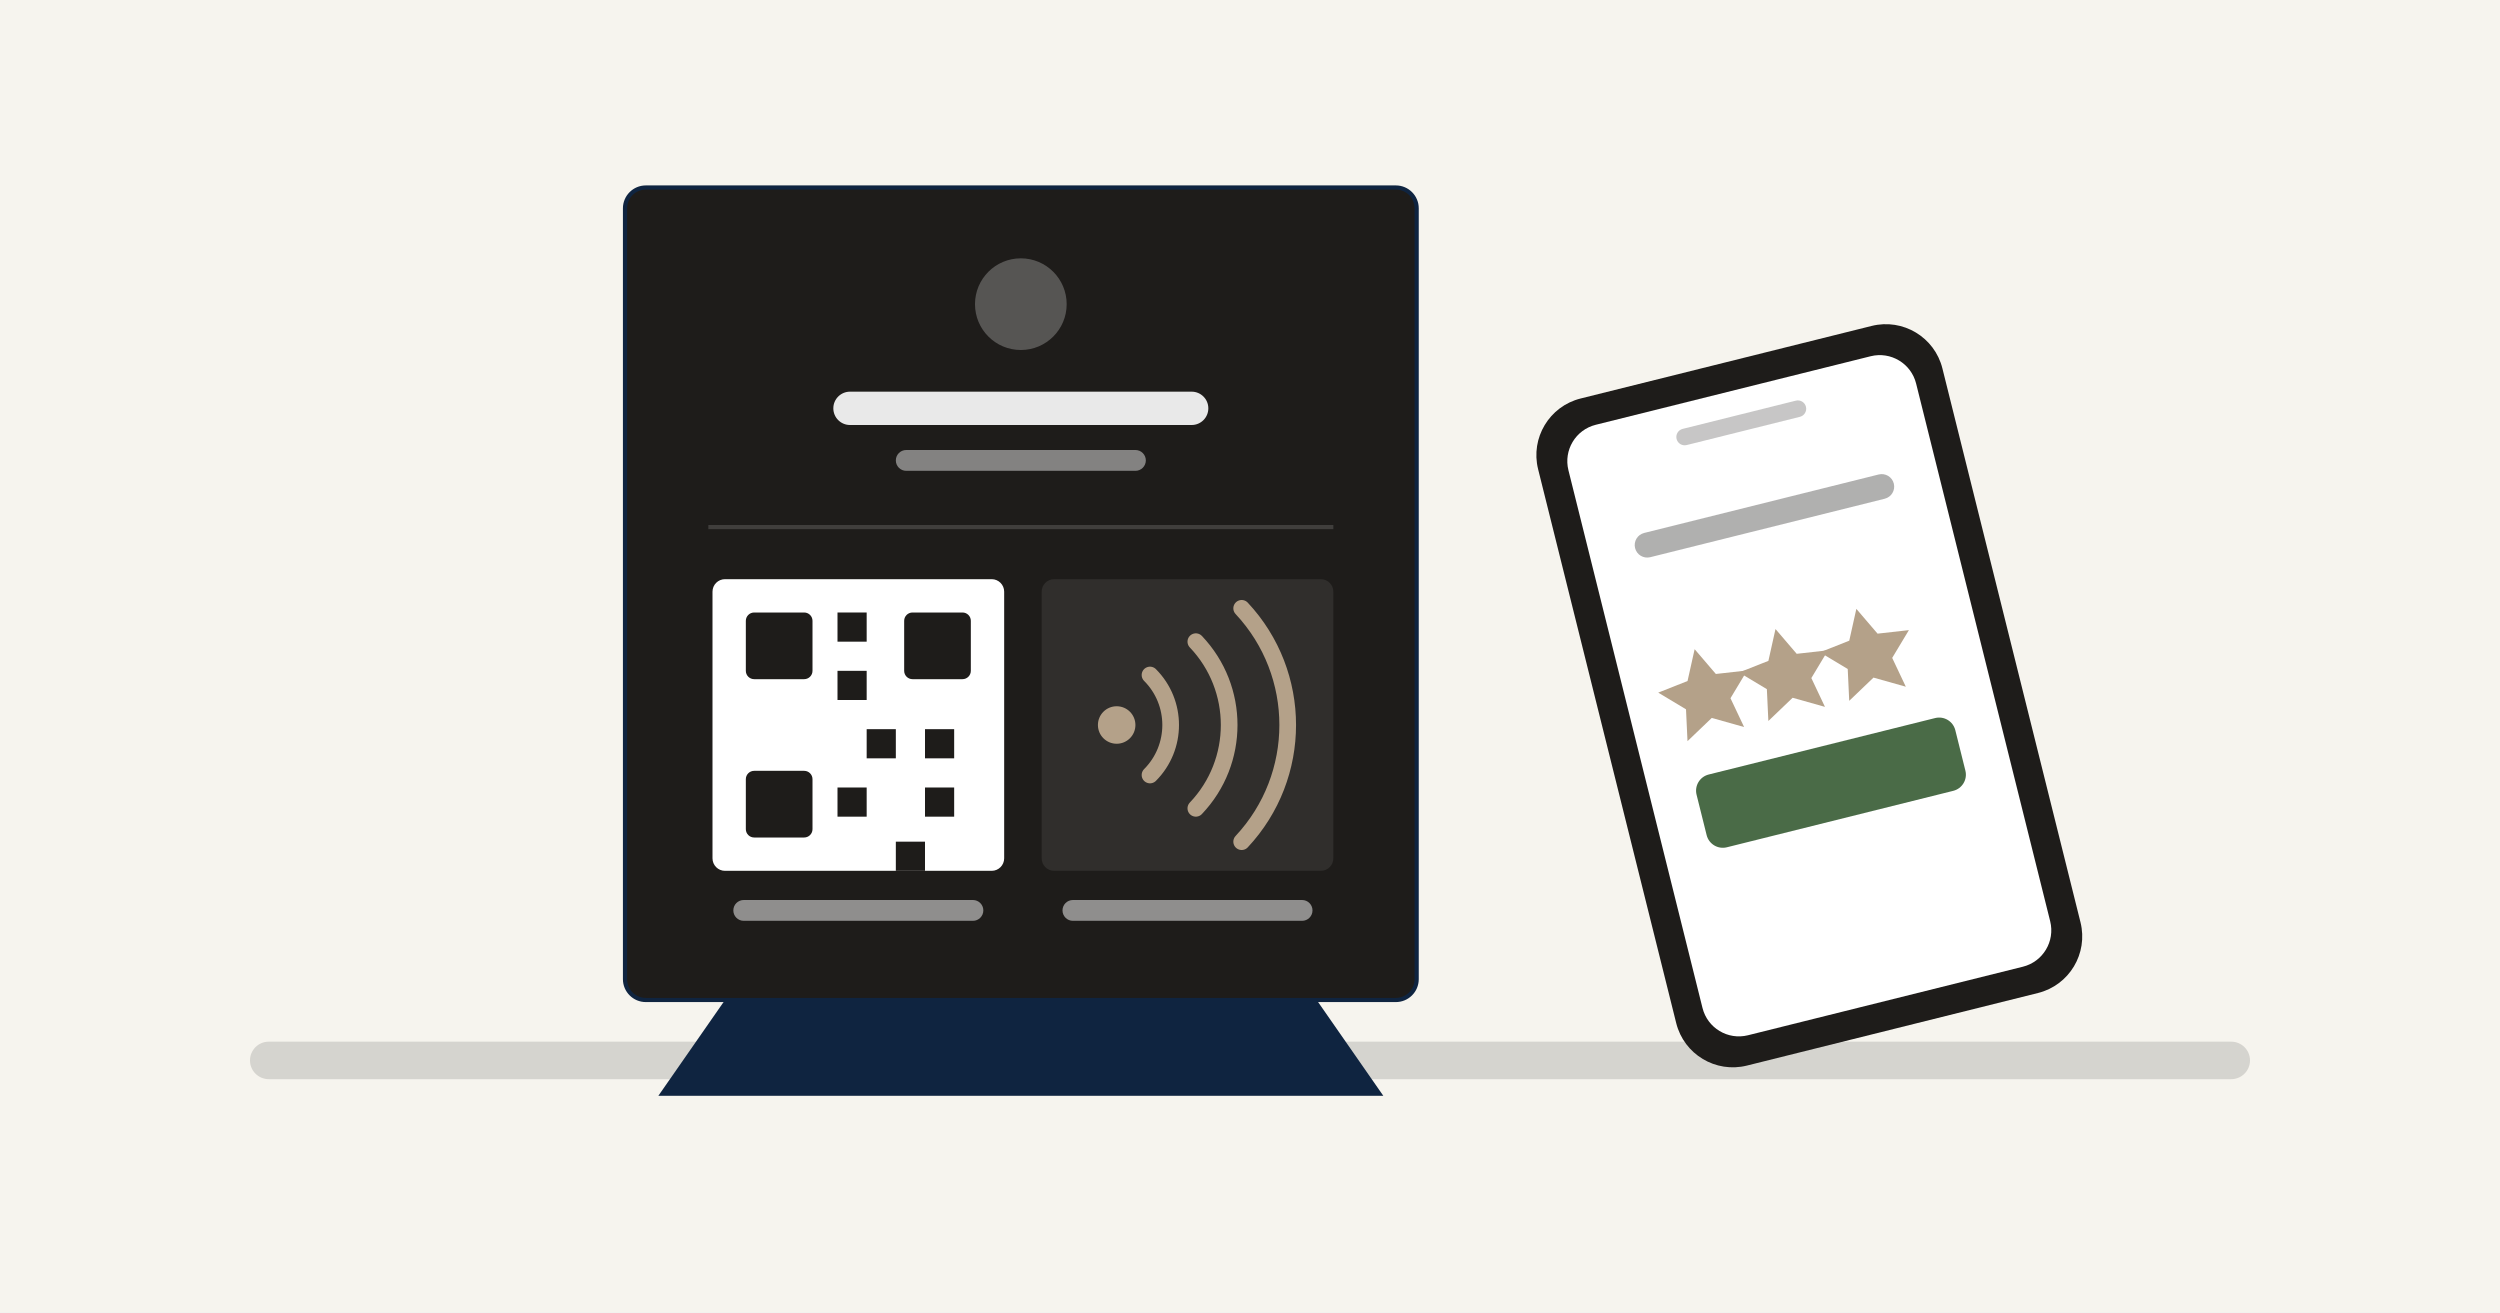
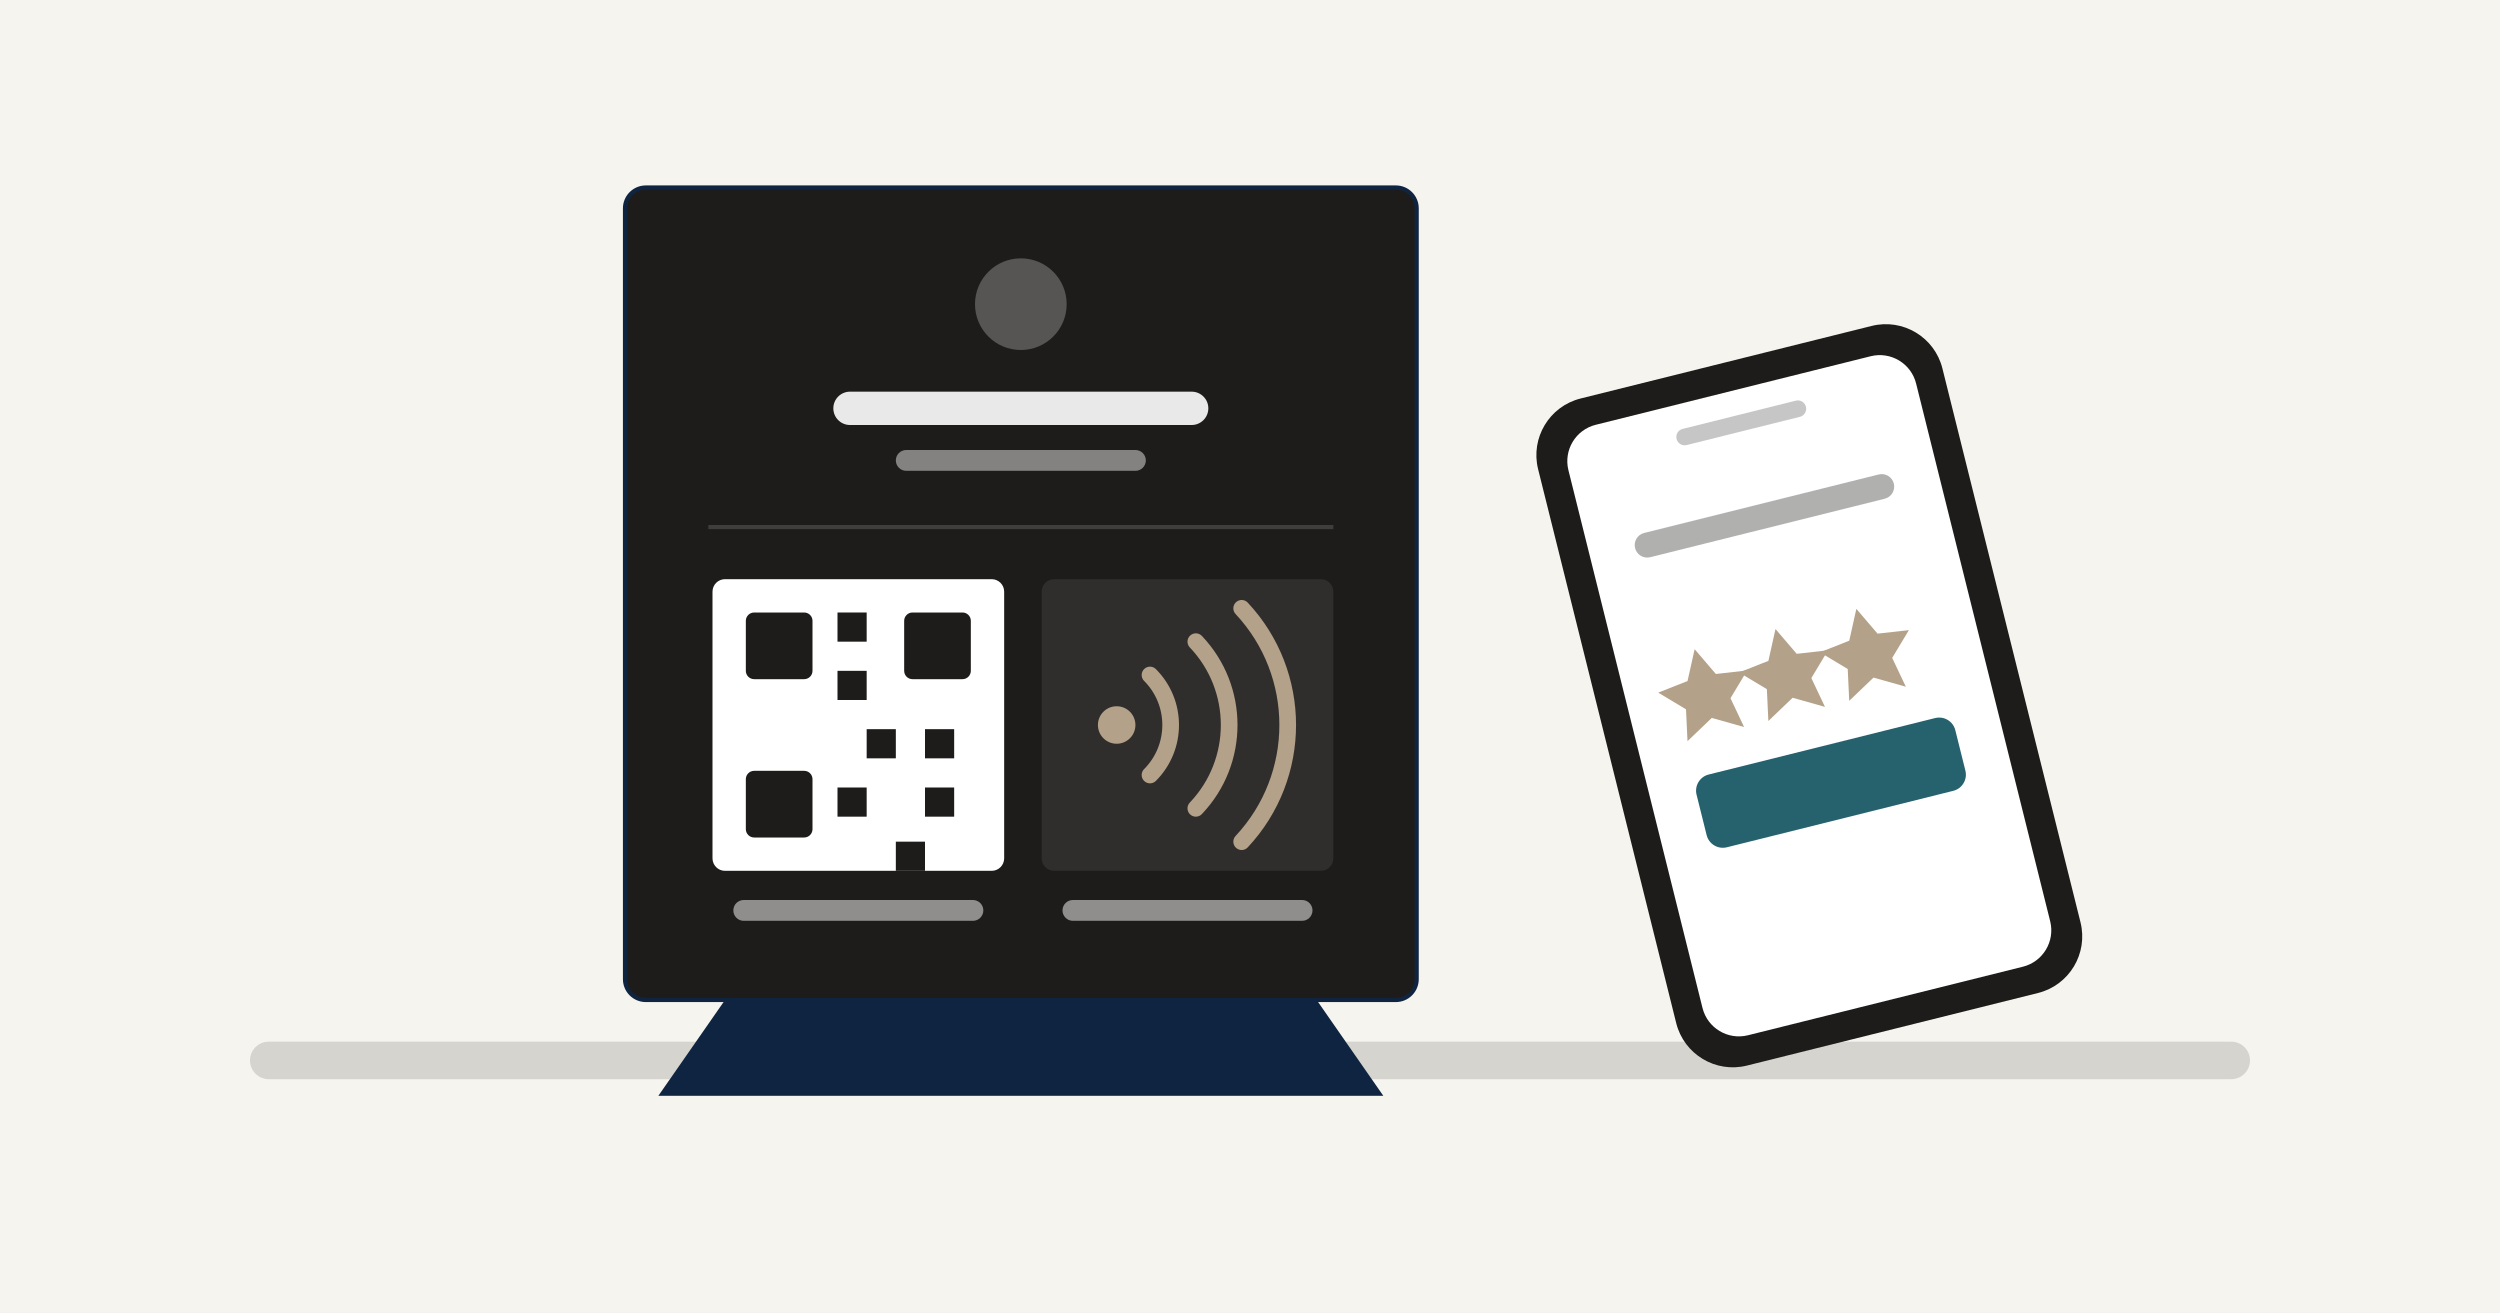
<svg xmlns="http://www.w3.org/2000/svg" viewBox="0 0 1200 630" width="1200" height="630" role="img" aria-label="Reviewstander med QR-kode og NFC-felt, og en telefon der holdes hen til NFC-feltet">
  <rect width="1200" height="630" fill="#f6f4ee" />
  <rect x="120" y="500" width="960" height="18" rx="9" fill="#1e1c1a" opacity="0.15" />
  <g>
    <rect x="300" y="90" width="380" height="390" rx="10" fill="#1e1c1a" />
    <rect x="300" y="90" width="380" height="390" rx="10" fill="none" stroke="#0f2440" stroke-width="2" />
    <circle cx="490" cy="146" r="22" fill="#ffffff" opacity="0.25" />
    <rect x="400" y="188" width="180" height="16" rx="8" fill="#ffffff" opacity="0.9" />
    <rect x="430" y="216" width="120" height="10" rx="5" fill="#ffffff" opacity="0.45" />
    <rect x="340" y="252" width="300" height="2" fill="#ffffff" opacity="0.15" />
    <rect x="342" y="278" width="140" height="140" rx="6" fill="#ffffff" />
    <g fill="#1e1c1a">
      <rect x="358" y="294" width="32" height="32" rx="4" />
      <rect x="434" y="294" width="32" height="32" rx="4" />
      <rect x="358" y="370" width="32" height="32" rx="4" />
      <rect x="402" y="294" width="14" height="14" />
      <rect x="402" y="322" width="14" height="14" />
      <rect x="416" y="350" width="14" height="14" />
      <rect x="444" y="350" width="14" height="14" />
      <rect x="402" y="378" width="14" height="14" />
      <rect x="444" y="378" width="14" height="14" />
      <rect x="430" y="404" width="14" height="14" />
    </g>
    <rect x="352" y="432" width="120" height="10" rx="5" fill="#ffffff" opacity="0.5" />
    <g transform="translate(500 278)">
      <rect width="140" height="140" rx="6" fill="#ffffff" opacity="0.08" />
      <g fill="none" stroke="#b4a189" stroke-width="8" stroke-linecap="round">
        <path d="M52 46a34 34 0 0 1 0 48" />
        <path d="M74 30a58 58 0 0 1 0 80" />
        <path d="M96 14a82 82 0 0 1 0 112" />
      </g>
      <circle cx="36" cy="70" r="9" fill="#b4a189" />
    </g>
    <rect x="510" y="432" width="120" height="10" rx="5" fill="#ffffff" opacity="0.5" />
    <path d="M348 480l-32 46h348l-32-46z" fill="#0f2440" />
  </g>
  <g transform="rotate(-14 860 300)">
    <rect x="760" y="170" width="200" height="330" rx="28" fill="#1e1c1a" />
    <rect x="774" y="184" width="172" height="302" rx="18" fill="#ffffff" />
    <rect x="828" y="196" width="64" height="8" rx="4" fill="#1e1c1a" opacity="0.25" />
    <rect x="796" y="240" width="128" height="12" rx="6" fill="#1e1c1a" opacity="0.35" />
    <g fill="#b4a189">
      <path d="M812 300l7 14 15 2-11 11 3 15-14-8-14 8 3-15-11-11 15-2z" />
      <path d="M852 300l7 14 15 2-11 11 3 15-14-8-14 8 3-15-11-11 15-2z" />
      <path d="M892 300l7 14 15 2-11 11 3 15-14-8-14 8 3-15-11-11 15-2z" />
    </g>
-     <rect x="796" y="360" width="128" height="36" rx="8" fill="#4a6b47" />
+     <rect x="796" y="360" width="128" height="36" rx="8" fill="#26616e" />
  </g>
</svg>
